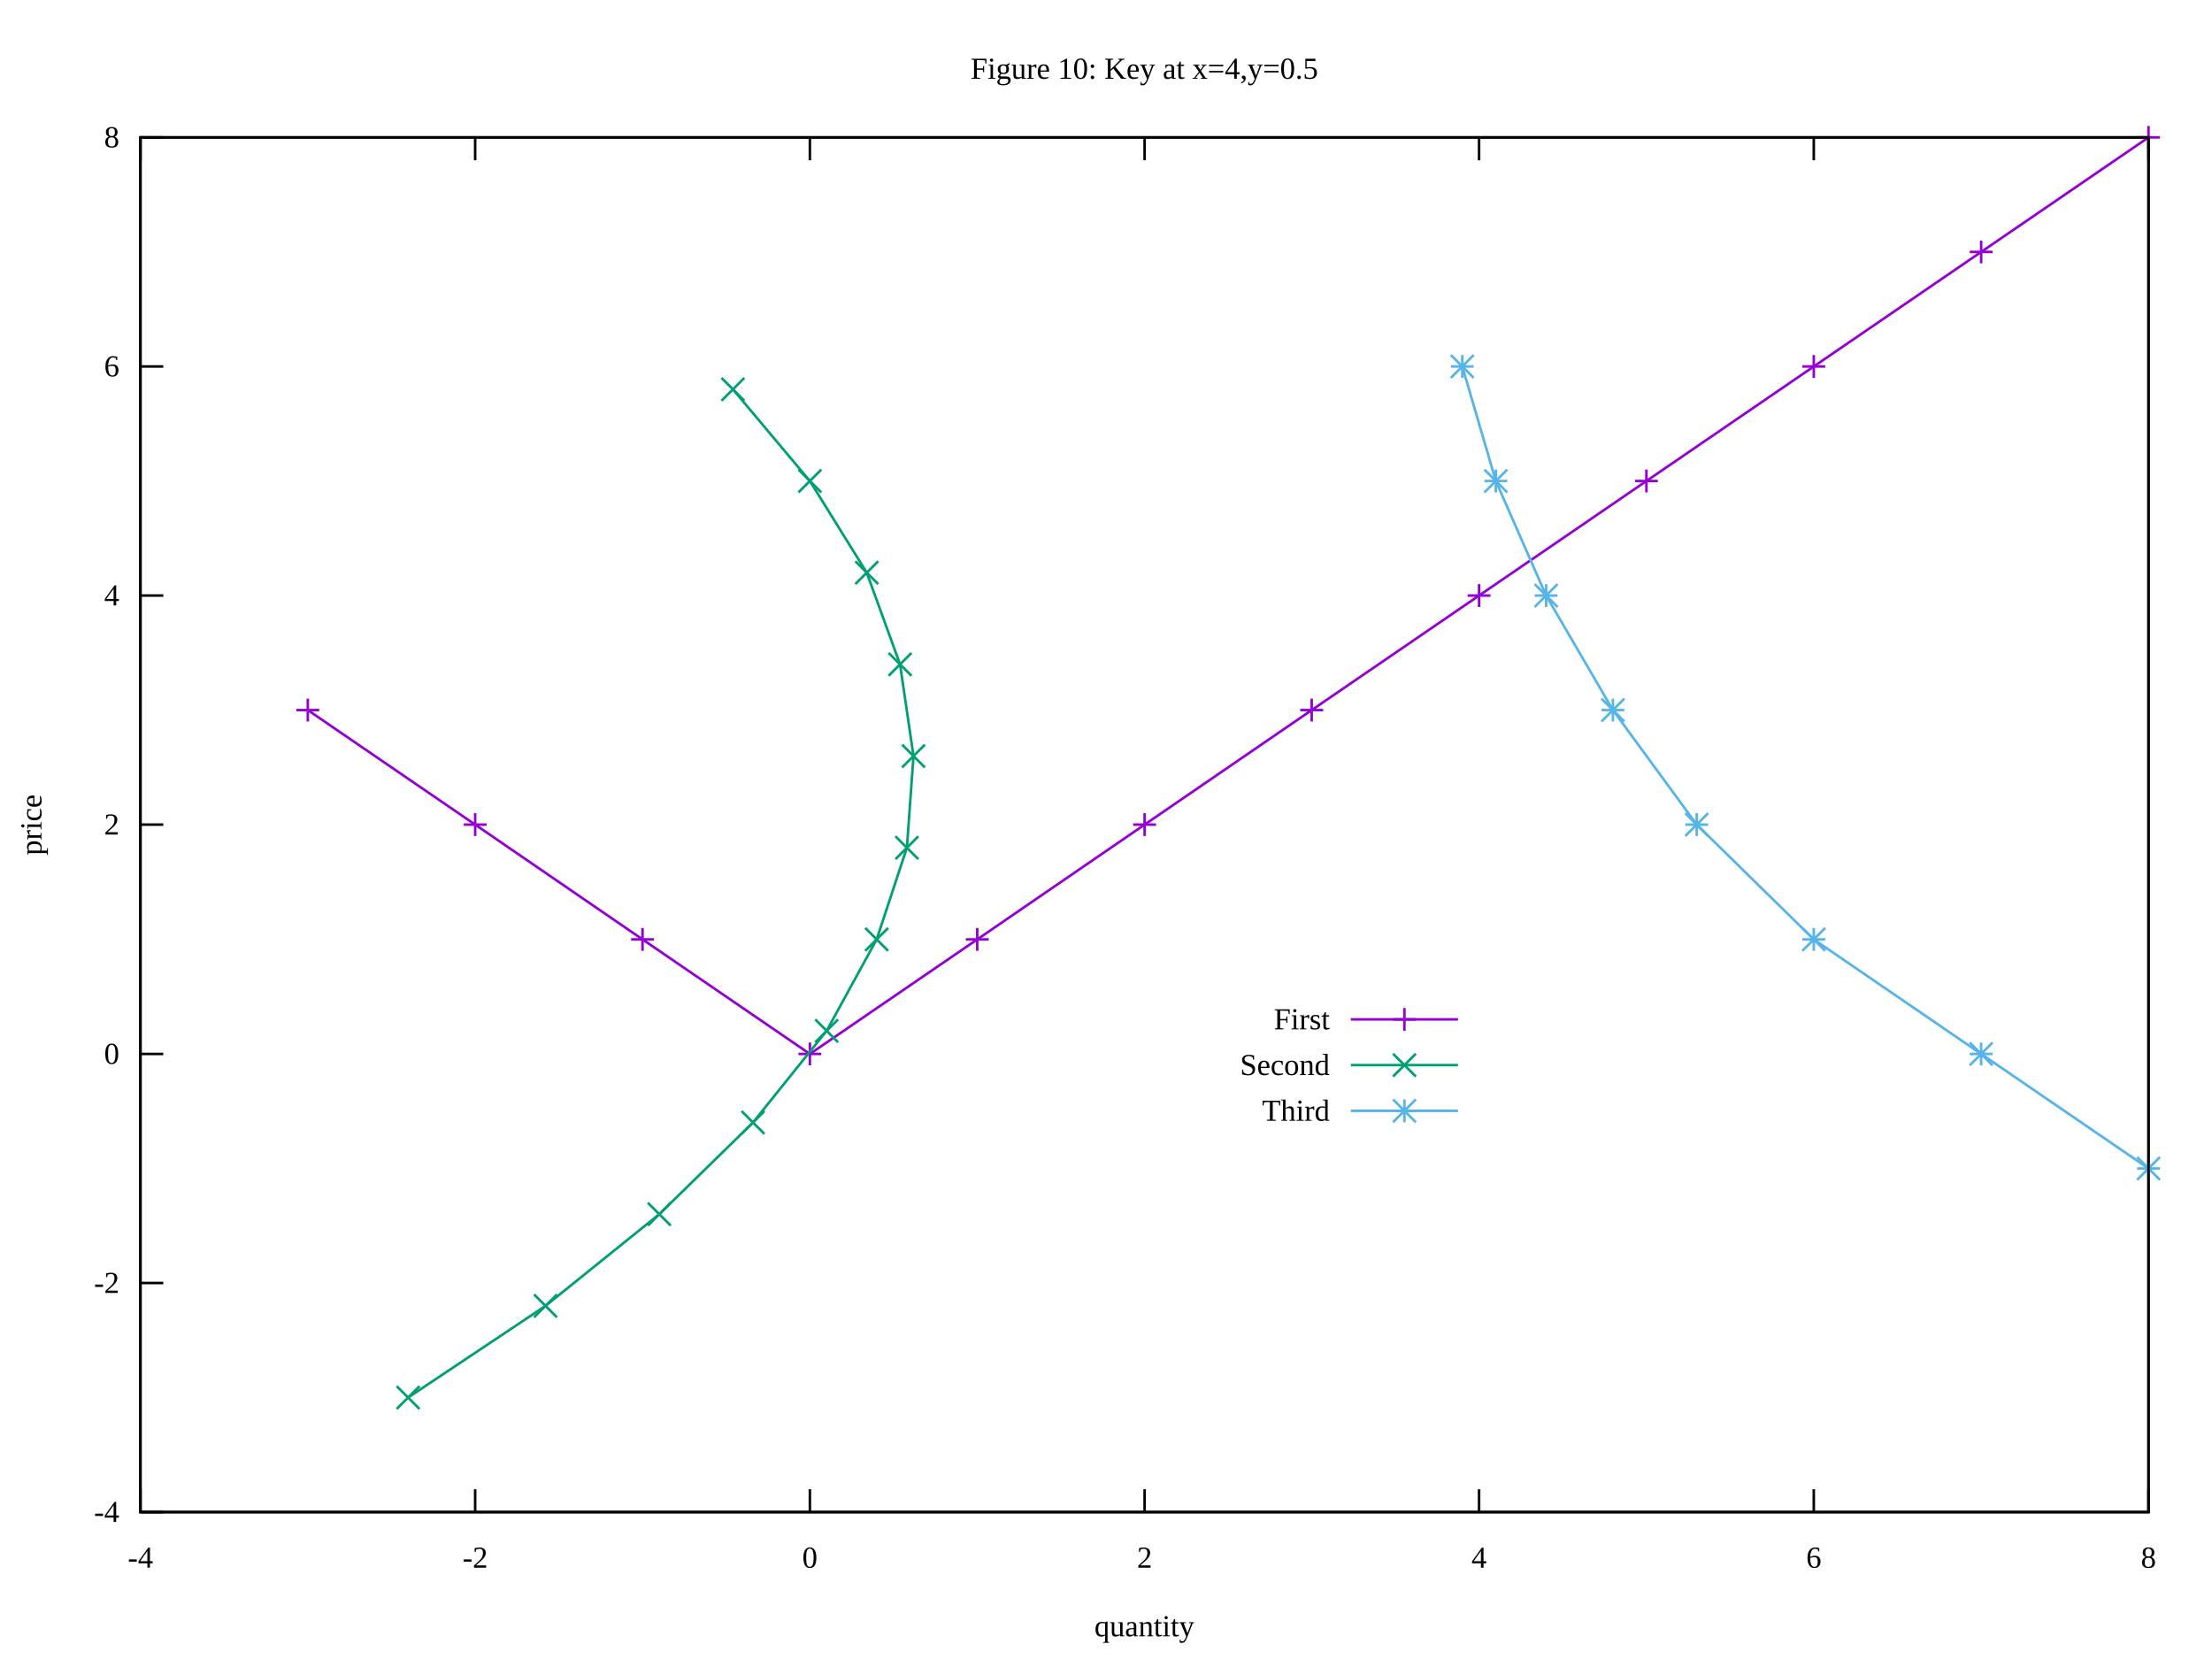
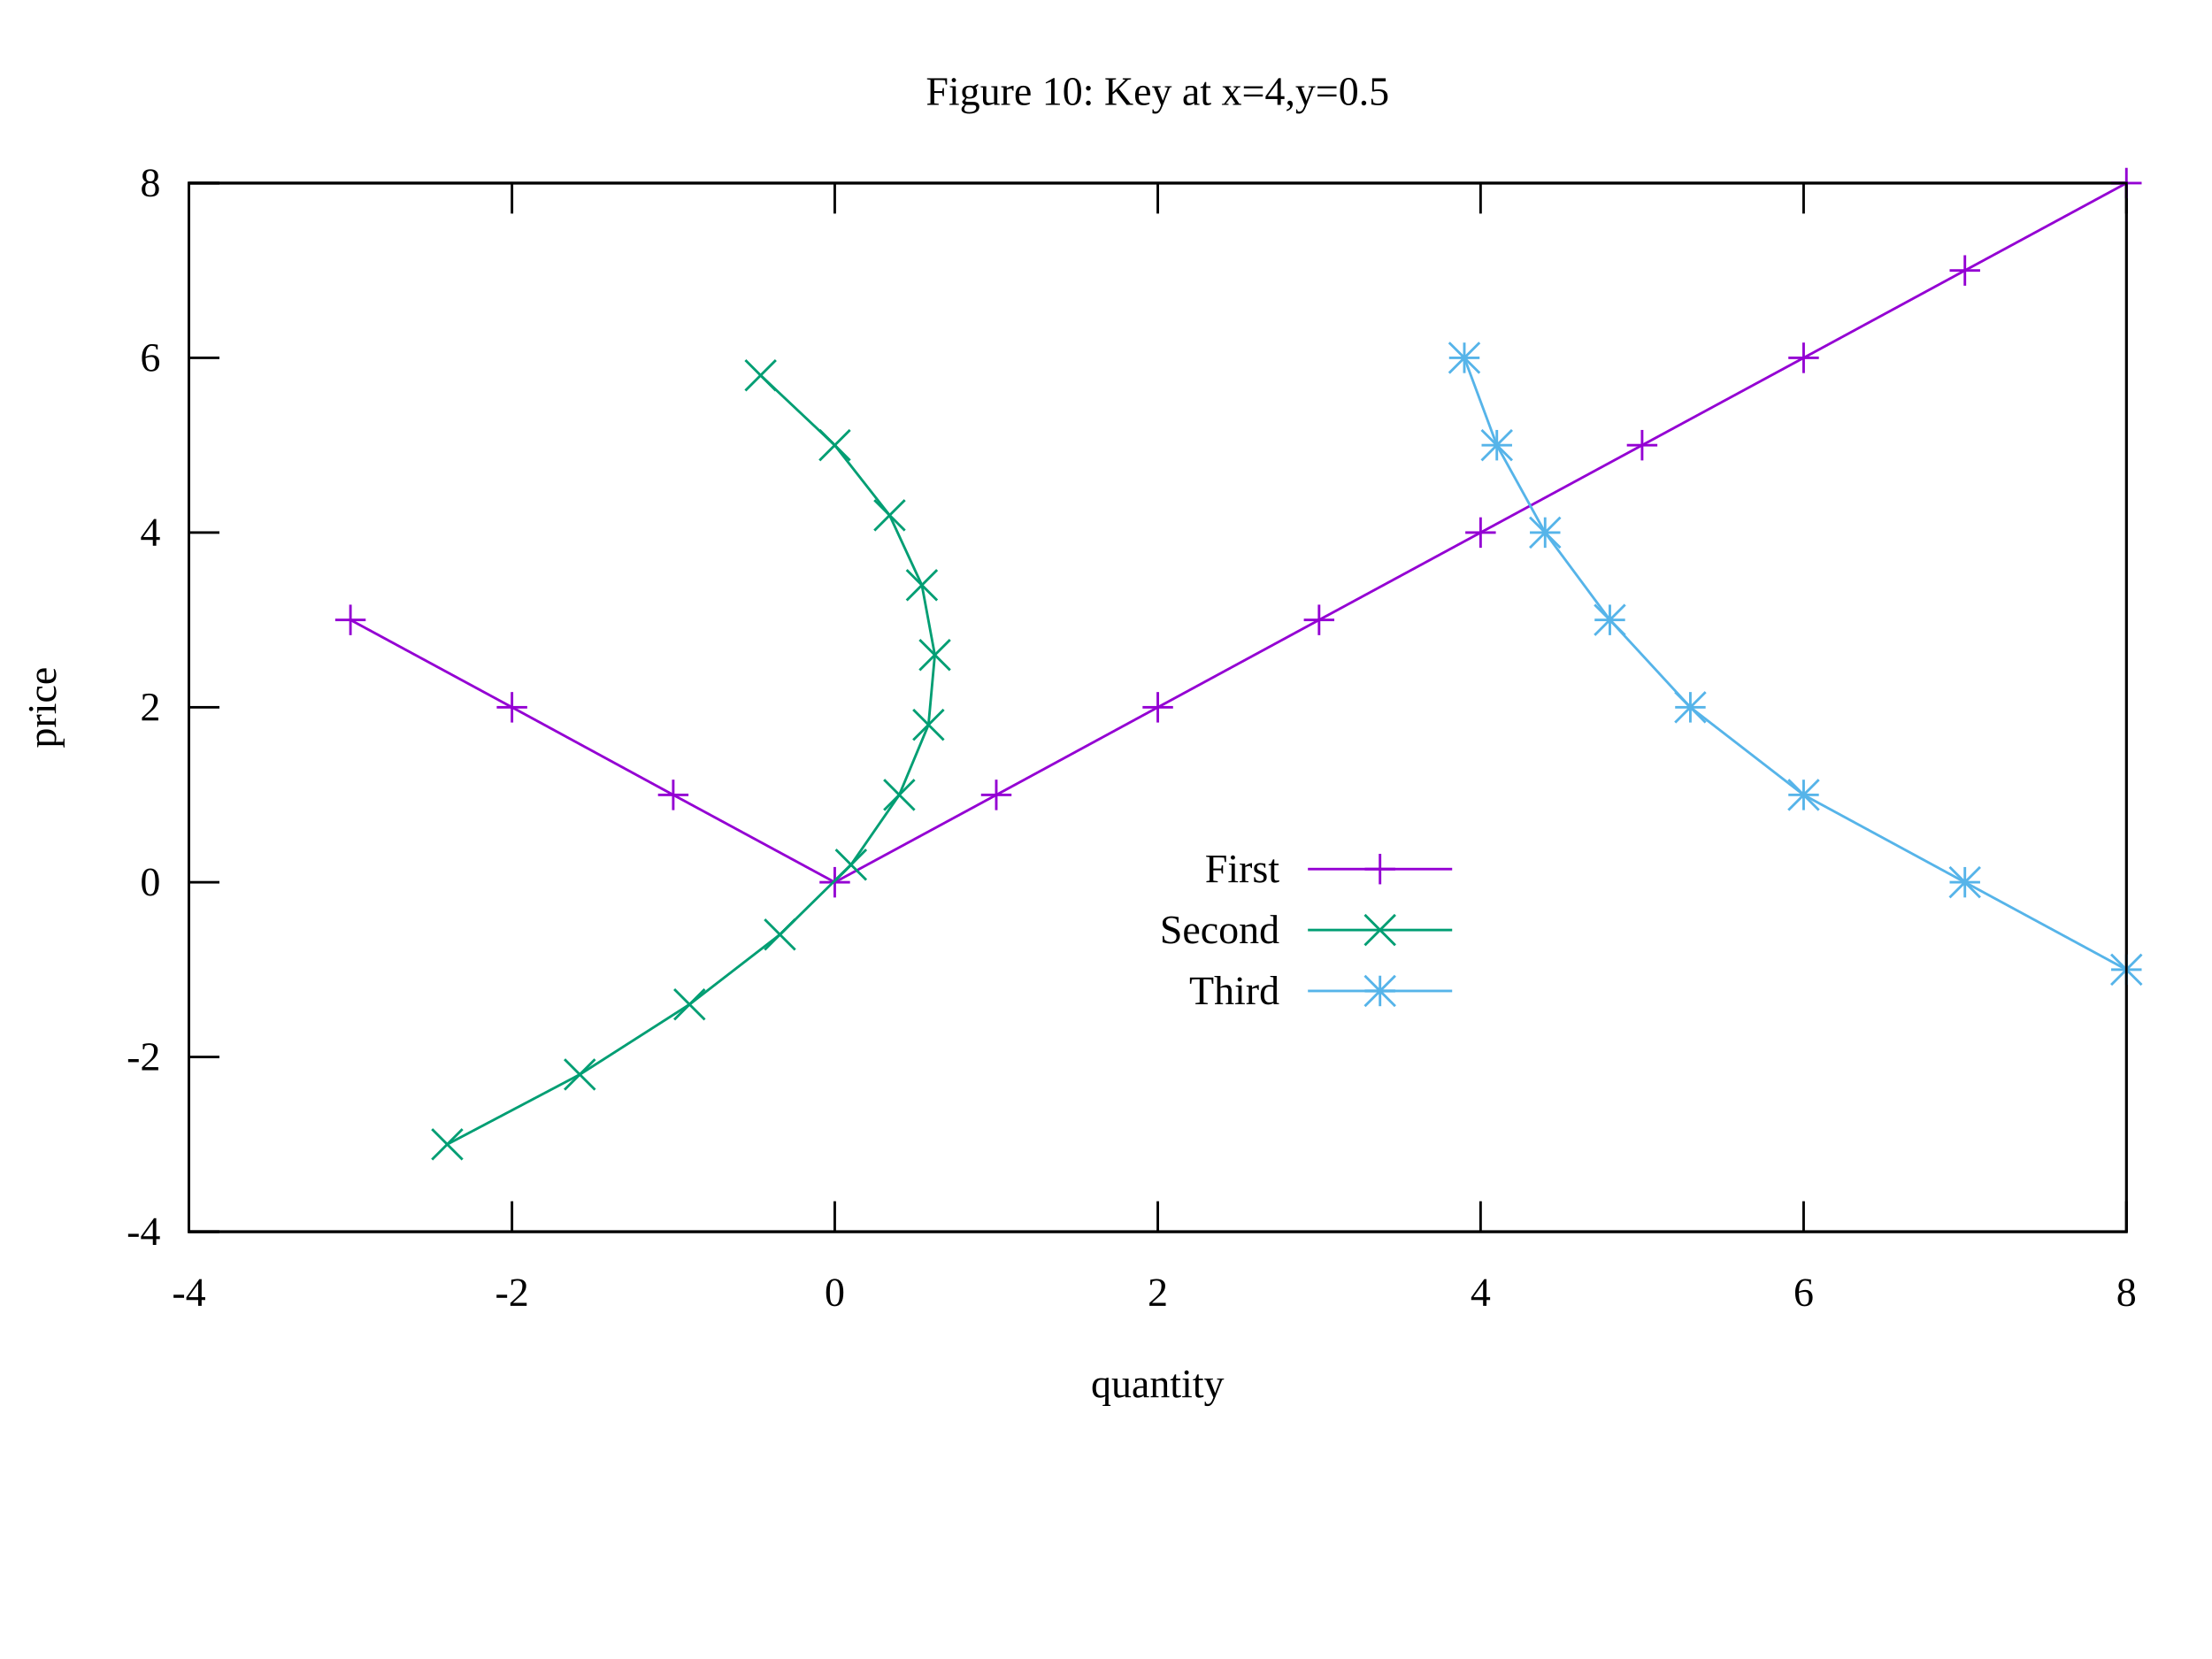
<svg xmlns="http://www.w3.org/2000/svg" xmlns:xlink="http://www.w3.org/1999/xlink" width="871" height="653" viewBox="0 0 871 653">
  <g id="gnuplot_canvas">
    <rect x="0" y="0" width="871" height="653" fill="none" />
    <defs>
      <circle id="gpDot" r="0.5" stroke-width="0.5" />
-       <path id="gpPt0" stroke-width="0.222" stroke="currentColor" d="M-1,0 h2 M0,-1 v2" />
-       <path id="gpPt1" stroke-width="0.222" stroke="currentColor" d="M-1,-1 L1,1 M1,-1 L-1,1" />
-       <path id="gpPt2" stroke-width="0.222" stroke="currentColor" d="M-1,0 L1,0 M0,-1 L0,1 M-1,-1 L1,1 M-1,1 L1,-1" />
-       <rect id="gpPt3" stroke-width="0.222" stroke="currentColor" x="-1" y="-1" width="2" height="2" />
-       <rect id="gpPt4" stroke-width="0.222" stroke="currentColor" fill="currentColor" x="-1" y="-1" width="2" height="2" />
-       <circle id="gpPt5" stroke-width="0.222" stroke="currentColor" cx="0" cy="0" r="1" />
+       <path id="gpPt0" stroke-width="0.167" stroke="currentColor" d="M-1,0 h2 M0,-1 v2" />
+       <path id="gpPt1" stroke-width="0.167" stroke="currentColor" d="M-1,-1 L1,1 M1,-1 L-1,1" />
+       <path id="gpPt2" stroke-width="0.167" stroke="currentColor" d="M-1,0 L1,0 M0,-1 L0,1 M-1,-1 L1,1 M-1,1 L1,-1" />
+       <rect id="gpPt3" stroke-width="0.167" stroke="currentColor" x="-1" y="-1" width="2" height="2" />
+       <rect id="gpPt4" stroke-width="0.167" stroke="currentColor" fill="currentColor" x="-1" y="-1" width="2" height="2" />
+       <circle id="gpPt5" stroke-width="0.167" stroke="currentColor" cx="0" cy="0" r="1" />
      <use xlink:href="#gpPt5" id="gpPt6" fill="currentColor" stroke="none" />
-       <path id="gpPt7" stroke-width="0.222" stroke="currentColor" d="M0,-1.33 L-1.33,0.67 L1.33,0.67 z" />
+       <path id="gpPt7" stroke-width="0.167" stroke="currentColor" d="M0,-1.33 L-1.33,0.67 L1.33,0.67 z" />
      <use xlink:href="#gpPt7" id="gpPt8" fill="currentColor" stroke="none" />
      <use xlink:href="#gpPt7" id="gpPt9" stroke="currentColor" transform="rotate(180)" />
      <use xlink:href="#gpPt9" id="gpPt10" fill="currentColor" stroke="none" />
      <use xlink:href="#gpPt3" id="gpPt11" stroke="currentColor" transform="rotate(45)" />
      <use xlink:href="#gpPt11" id="gpPt12" fill="currentColor" stroke="none" />
-       <path id="gpPt13" stroke-width="0.222" stroke="currentColor" d="M0,1.330 L1.265,0.411 L0.782,-1.067 L-0.782,-1.076 L-1.265,0.411 z" />
+       <path id="gpPt13" stroke-width="0.167" stroke="currentColor" d="M0,1.330 L1.265,0.411 L0.782,-1.067 L-0.782,-1.076 L-1.265,0.411 z" />
      <use xlink:href="#gpPt13" id="gpPt14" fill="currentColor" stroke="none" />
      <filter id="textbox" filterUnits="objectBoundingBox" x="0" y="0" height="1" width="1">
        <feFlood flood-color="white" flood-opacity="1" result="bgnd" />
        <feComposite in="SourceGraphic" in2="bgnd" operator="atop" />
      </filter>
      <filter id="greybox" filterUnits="objectBoundingBox" x="0" y="0" height="1" width="1">
        <feFlood flood-color="lightgrey" flood-opacity="1" result="grey" />
        <feComposite in="SourceGraphic" in2="grey" operator="atop" />
      </filter>
    </defs>
    <g fill="none" color="white" stroke="currentColor" stroke-width="1.00" stroke-linecap="butt" stroke-linejoin="miter">
</g>
    <g fill="none" color="black" stroke="currentColor" stroke-width="1.00" stroke-linecap="butt" stroke-linejoin="miter">
-       <path stroke="black" d="M55.3,595.4 L64.3,595.4  " />
-       <g transform="translate(47.0,599.3)" stroke="none" fill="black" font-family="Times New Roman" font-size="12.00" text-anchor="end">
+       <path stroke="black" d="M74.4,485.0 L86.4,485.0  " />
+       <g transform="translate(63.2,490.2)" stroke="none" fill="black" font-family="Times New Roman" font-size="16.00" text-anchor="end">
        <text>
          <tspan font-family="Times New Roman">-4</tspan>
        </text>
      </g>
    </g>
    <g fill="none" color="black" stroke="currentColor" stroke-width="1.00" stroke-linecap="butt" stroke-linejoin="miter">
-       <path stroke="black" d="M55.3,505.2 L64.3,505.2  " />
-       <g transform="translate(47.0,509.1)" stroke="none" fill="black" font-family="Times New Roman" font-size="12.00" text-anchor="end">
+       <path stroke="black" d="M74.4,416.2 L86.4,416.2  " />
+       <g transform="translate(63.2,421.4)" stroke="none" fill="black" font-family="Times New Roman" font-size="16.00" text-anchor="end">
        <text>
          <tspan font-family="Times New Roman">-2</tspan>
        </text>
      </g>
    </g>
    <g fill="none" color="black" stroke="currentColor" stroke-width="1.00" stroke-linecap="butt" stroke-linejoin="miter">
-       <path stroke="black" d="M55.3,415.0 L64.3,415.0  " />
-       <g transform="translate(47.0,418.9)" stroke="none" fill="black" font-family="Times New Roman" font-size="12.00" text-anchor="end">
+       <path stroke="black" d="M74.4,347.4 L86.4,347.4  " />
+       <g transform="translate(63.2,352.6)" stroke="none" fill="black" font-family="Times New Roman" font-size="16.00" text-anchor="end">
        <text>
          <tspan font-family="Times New Roman"> 0</tspan>
        </text>
      </g>
    </g>
    <g fill="none" color="black" stroke="currentColor" stroke-width="1.00" stroke-linecap="butt" stroke-linejoin="miter">
-       <path stroke="black" d="M55.3,324.7 L64.3,324.7  " />
-       <g transform="translate(47.0,328.6)" stroke="none" fill="black" font-family="Times New Roman" font-size="12.00" text-anchor="end">
+       <path stroke="black" d="M74.4,278.5 L86.4,278.5  " />
+       <g transform="translate(63.2,283.7)" stroke="none" fill="black" font-family="Times New Roman" font-size="16.00" text-anchor="end">
        <text>
          <tspan font-family="Times New Roman"> 2</tspan>
        </text>
      </g>
    </g>
    <g fill="none" color="black" stroke="currentColor" stroke-width="1.00" stroke-linecap="butt" stroke-linejoin="miter">
-       <path stroke="black" d="M55.3,234.5 L64.3,234.5  " />
-       <g transform="translate(47.0,238.4)" stroke="none" fill="black" font-family="Times New Roman" font-size="12.00" text-anchor="end">
+       <path stroke="black" d="M74.4,209.7 L86.4,209.7  " />
+       <g transform="translate(63.2,214.9)" stroke="none" fill="black" font-family="Times New Roman" font-size="16.00" text-anchor="end">
        <text>
          <tspan font-family="Times New Roman"> 4</tspan>
        </text>
      </g>
    </g>
    <g fill="none" color="black" stroke="currentColor" stroke-width="1.00" stroke-linecap="butt" stroke-linejoin="miter">
-       <path stroke="black" d="M55.3,144.3 L64.3,144.3  " />
-       <g transform="translate(47.0,148.2)" stroke="none" fill="black" font-family="Times New Roman" font-size="12.00" text-anchor="end">
+       <path stroke="black" d="M74.4,140.9 L86.4,140.9  " />
+       <g transform="translate(63.2,146.1)" stroke="none" fill="black" font-family="Times New Roman" font-size="16.00" text-anchor="end">
        <text>
          <tspan font-family="Times New Roman"> 6</tspan>
        </text>
      </g>
    </g>
    <g fill="none" color="black" stroke="currentColor" stroke-width="1.00" stroke-linecap="butt" stroke-linejoin="miter">
-       <path stroke="black" d="M55.3,54.1 L64.3,54.1  " />
-       <g transform="translate(47.0,58.0)" stroke="none" fill="black" font-family="Times New Roman" font-size="12.00" text-anchor="end">
+       <path stroke="black" d="M74.4,72.1 L86.4,72.1  " />
+       <g transform="translate(63.2,77.3)" stroke="none" fill="black" font-family="Times New Roman" font-size="16.00" text-anchor="end">
        <text>
          <tspan font-family="Times New Roman"> 8</tspan>
        </text>
      </g>
    </g>
    <g fill="none" color="black" stroke="currentColor" stroke-width="1.00" stroke-linecap="butt" stroke-linejoin="miter">
-       <path stroke="black" d="M55.3,595.4 L55.3,586.4 M55.3,54.1 L55.3,63.1  " />
-       <g transform="translate(55.3,617.3)" stroke="none" fill="black" font-family="Times New Roman" font-size="12.00" text-anchor="middle">
+       <path stroke="black" d="M74.4,485.0 L74.4,473.0 M74.4,72.1 L74.4,84.1  " />
+       <g transform="translate(74.4,514.2)" stroke="none" fill="black" font-family="Times New Roman" font-size="16.00" text-anchor="middle">
        <text>
          <tspan font-family="Times New Roman">-4</tspan>
        </text>
      </g>
    </g>
    <g fill="none" color="black" stroke="currentColor" stroke-width="1.00" stroke-linecap="butt" stroke-linejoin="miter">
-       <path stroke="black" d="M187.1,595.4 L187.1,586.4 M187.1,54.1 L187.1,63.1  " />
-       <g transform="translate(187.1,617.3)" stroke="none" fill="black" font-family="Times New Roman" font-size="12.00" text-anchor="middle">
+       <path stroke="black" d="M201.6,485.0 L201.6,473.0 M201.6,72.1 L201.6,84.1  " />
+       <g transform="translate(201.6,514.2)" stroke="none" fill="black" font-family="Times New Roman" font-size="16.00" text-anchor="middle">
        <text>
          <tspan font-family="Times New Roman">-2</tspan>
        </text>
      </g>
    </g>
    <g fill="none" color="black" stroke="currentColor" stroke-width="1.00" stroke-linecap="butt" stroke-linejoin="miter">
-       <path stroke="black" d="M318.9,595.4 L318.9,586.4 M318.9,54.1 L318.9,63.1  " />
-       <g transform="translate(318.9,617.3)" stroke="none" fill="black" font-family="Times New Roman" font-size="12.00" text-anchor="middle">
+       <path stroke="black" d="M328.7,485.0 L328.7,473.0 M328.7,72.1 L328.7,84.1  " />
+       <g transform="translate(328.7,514.2)" stroke="none" fill="black" font-family="Times New Roman" font-size="16.00" text-anchor="middle">
        <text>
          <tspan font-family="Times New Roman"> 0</tspan>
        </text>
      </g>
    </g>
    <g fill="none" color="black" stroke="currentColor" stroke-width="1.00" stroke-linecap="butt" stroke-linejoin="miter">
-       <path stroke="black" d="M450.7,595.4 L450.7,586.4 M450.7,54.1 L450.7,63.1  " />
-       <g transform="translate(450.7,617.3)" stroke="none" fill="black" font-family="Times New Roman" font-size="12.00" text-anchor="middle">
+       <path stroke="black" d="M455.9,485.0 L455.9,473.0 M455.9,72.1 L455.9,84.1  " />
+       <g transform="translate(455.9,514.2)" stroke="none" fill="black" font-family="Times New Roman" font-size="16.00" text-anchor="middle">
        <text>
          <tspan font-family="Times New Roman"> 2</tspan>
        </text>
      </g>
    </g>
    <g fill="none" color="black" stroke="currentColor" stroke-width="1.00" stroke-linecap="butt" stroke-linejoin="miter">
-       <path stroke="black" d="M582.4,595.4 L582.4,586.4 M582.4,54.1 L582.4,63.1  " />
-       <g transform="translate(582.4,617.3)" stroke="none" fill="black" font-family="Times New Roman" font-size="12.00" text-anchor="middle">
+       <path stroke="black" d="M583.0,485.0 L583.0,473.0 M583.0,72.1 L583.0,84.1  " />
+       <g transform="translate(583.0,514.2)" stroke="none" fill="black" font-family="Times New Roman" font-size="16.00" text-anchor="middle">
        <text>
          <tspan font-family="Times New Roman"> 4</tspan>
        </text>
      </g>
    </g>
    <g fill="none" color="black" stroke="currentColor" stroke-width="1.00" stroke-linecap="butt" stroke-linejoin="miter">
-       <path stroke="black" d="M714.2,595.4 L714.2,586.4 M714.2,54.1 L714.2,63.1  " />
-       <g transform="translate(714.2,617.3)" stroke="none" fill="black" font-family="Times New Roman" font-size="12.00" text-anchor="middle">
+       <path stroke="black" d="M710.2,485.0 L710.2,473.0 M710.2,72.1 L710.2,84.1  " />
+       <g transform="translate(710.2,514.2)" stroke="none" fill="black" font-family="Times New Roman" font-size="16.00" text-anchor="middle">
        <text>
          <tspan font-family="Times New Roman"> 6</tspan>
        </text>
      </g>
    </g>
    <g fill="none" color="black" stroke="currentColor" stroke-width="1.00" stroke-linecap="butt" stroke-linejoin="miter">
-       <path stroke="black" d="M846.0,595.4 L846.0,586.4 M846.0,54.1 L846.0,63.1  " />
-       <g transform="translate(846.0,617.3)" stroke="none" fill="black" font-family="Times New Roman" font-size="12.00" text-anchor="middle">
+       <path stroke="black" d="M837.3,485.0 L837.3,473.0 M837.3,72.1 L837.3,84.1  " />
+       <g transform="translate(837.3,514.2)" stroke="none" fill="black" font-family="Times New Roman" font-size="16.00" text-anchor="middle">
        <text>
          <tspan font-family="Times New Roman"> 8</tspan>
        </text>
      </g>
    </g>
    <g fill="none" color="black" stroke="currentColor" stroke-width="1.00" stroke-linecap="butt" stroke-linejoin="miter">
</g>
    <g fill="none" color="black" stroke="currentColor" stroke-width="1.00" stroke-linecap="butt" stroke-linejoin="miter">
-       <path stroke="black" d="M55.3,54.1 L55.3,595.4 L846.0,595.4 L846.0,54.1 L55.3,54.1 Z  " />
-     </g>
-     <g fill="none" color="black" stroke="currentColor" stroke-width="1.00" stroke-linecap="butt" stroke-linejoin="miter">
-       <g transform="translate(16.3,324.8) rotate(270)" stroke="none" fill="black" font-family="Times New Roman" font-size="12.00" text-anchor="middle">
+       <path stroke="black" d="M74.4,72.1 L74.4,485.0 L837.3,485.0 L837.3,72.1 L74.4,72.1 Z  " />
+     </g>
+     <g fill="none" color="black" stroke="currentColor" stroke-width="1.00" stroke-linecap="butt" stroke-linejoin="miter">
+       <g transform="translate(22.0,278.6) rotate(270)" stroke="none" fill="black" font-family="Times New Roman" font-size="16.00" text-anchor="middle">
        <text>
          <tspan font-family="Times New Roman">price</tspan>
        </text>
      </g>
    </g>
    <g fill="none" color="black" stroke="currentColor" stroke-width="1.00" stroke-linecap="butt" stroke-linejoin="miter">
-       <g transform="translate(450.6,644.3)" stroke="none" fill="black" font-family="Times New Roman" font-size="12.00" text-anchor="middle">
+       <g transform="translate(455.8,550.2)" stroke="none" fill="black" font-family="Times New Roman" font-size="16.00" text-anchor="middle">
        <text>
          <tspan font-family="Times New Roman">quantity</tspan>
        </text>
      </g>
    </g>
    <g fill="none" color="black" stroke="currentColor" stroke-width="1.00" stroke-linecap="butt" stroke-linejoin="miter">
-       <g transform="translate(450.6,31.0)" stroke="none" fill="black" font-family="Times New Roman" font-size="12.00" text-anchor="middle">
+       <g transform="translate(455.8,41.3)" stroke="none" fill="black" font-family="Times New Roman" font-size="16.00" text-anchor="middle">
        <text>
          <tspan font-family="Times New Roman">Figure 10: Key at x=4,y=0.5</tspan>
        </text>
      </g>
    </g>
    <g id="gnuplot_plot_1">
      <g fill="none" color="black" stroke="currentColor" stroke-width="1.00" stroke-linecap="butt" stroke-linejoin="miter">
-         <g transform="translate(523.6,405.3)" stroke="none" fill="black" font-family="Times New Roman" font-size="12.00" text-anchor="end">
+         <g transform="translate(503.8,347.4)" stroke="none" fill="black" font-family="Times New Roman" font-size="16.00" text-anchor="end">
          <text>
            <tspan font-family="Times New Roman">First</tspan>
          </text>
        </g>
      </g>
      <g fill="none" color="black" stroke="currentColor" stroke-width="1.00" stroke-linecap="butt" stroke-linejoin="miter">
-         <path stroke="rgb(148,   0, 211)" d="M531.9,401.4 L574.1,401.4 M121.2,279.6 L187.1,324.7 L253.0,369.9 L318.9,415.0 L384.8,369.9 L450.7,324.7   L516.5,279.6 L582.4,234.5 L648.3,189.4 L714.2,144.3 L780.1,99.2 L846.0,54.1  " />
-         <use xlink:href="#gpPt0" transform="translate(121.2,279.6) scale(4.50)" color="rgb(148,   0, 211)" />
-         <use xlink:href="#gpPt0" transform="translate(187.1,324.7) scale(4.50)" color="rgb(148,   0, 211)" />
-         <use xlink:href="#gpPt0" transform="translate(253.0,369.9) scale(4.50)" color="rgb(148,   0, 211)" />
-         <use xlink:href="#gpPt0" transform="translate(318.9,415.0) scale(4.50)" color="rgb(148,   0, 211)" />
-         <use xlink:href="#gpPt0" transform="translate(384.8,369.9) scale(4.50)" color="rgb(148,   0, 211)" />
-         <use xlink:href="#gpPt0" transform="translate(450.7,324.7) scale(4.50)" color="rgb(148,   0, 211)" />
-         <use xlink:href="#gpPt0" transform="translate(516.5,279.6) scale(4.50)" color="rgb(148,   0, 211)" />
-         <use xlink:href="#gpPt0" transform="translate(582.4,234.5) scale(4.50)" color="rgb(148,   0, 211)" />
-         <use xlink:href="#gpPt0" transform="translate(648.3,189.4) scale(4.50)" color="rgb(148,   0, 211)" />
-         <use xlink:href="#gpPt0" transform="translate(714.2,144.3) scale(4.50)" color="rgb(148,   0, 211)" />
-         <use xlink:href="#gpPt0" transform="translate(780.1,99.2) scale(4.50)" color="rgb(148,   0, 211)" />
-         <use xlink:href="#gpPt0" transform="translate(846.0,54.1) scale(4.50)" color="rgb(148,   0, 211)" />
-         <use xlink:href="#gpPt0" transform="translate(553.0,401.4) scale(4.50)" color="rgb(148,   0, 211)" />
+         <path stroke="rgb(148,   0, 211)" d="M515.0,342.2 L571.8,342.2 M138.0,244.1 L201.6,278.5 L265.1,313.0 L328.7,347.4 L392.3,313.0 L455.9,278.5   L519.4,244.1 L583.0,209.7 L646.6,175.3 L710.2,140.9 L773.7,106.5 L837.3,72.1  " />
+         <use xlink:href="#gpPt0" transform="translate(138.0,244.1) scale(6.00)" color="rgb(148,   0, 211)" />
+         <use xlink:href="#gpPt0" transform="translate(201.6,278.5) scale(6.00)" color="rgb(148,   0, 211)" />
+         <use xlink:href="#gpPt0" transform="translate(265.1,313.0) scale(6.00)" color="rgb(148,   0, 211)" />
+         <use xlink:href="#gpPt0" transform="translate(328.7,347.4) scale(6.00)" color="rgb(148,   0, 211)" />
+         <use xlink:href="#gpPt0" transform="translate(392.3,313.0) scale(6.00)" color="rgb(148,   0, 211)" />
+         <use xlink:href="#gpPt0" transform="translate(455.9,278.5) scale(6.00)" color="rgb(148,   0, 211)" />
+         <use xlink:href="#gpPt0" transform="translate(519.4,244.1) scale(6.00)" color="rgb(148,   0, 211)" />
+         <use xlink:href="#gpPt0" transform="translate(583.0,209.7) scale(6.00)" color="rgb(148,   0, 211)" />
+         <use xlink:href="#gpPt0" transform="translate(646.6,175.3) scale(6.00)" color="rgb(148,   0, 211)" />
+         <use xlink:href="#gpPt0" transform="translate(710.2,140.9) scale(6.00)" color="rgb(148,   0, 211)" />
+         <use xlink:href="#gpPt0" transform="translate(773.7,106.5) scale(6.00)" color="rgb(148,   0, 211)" />
+         <use xlink:href="#gpPt0" transform="translate(837.3,72.1) scale(6.00)" color="rgb(148,   0, 211)" />
+         <use xlink:href="#gpPt0" transform="translate(543.4,342.2) scale(6.00)" color="rgb(148,   0, 211)" />
      </g>
    </g>
    <g id="gnuplot_plot_2">
      <g fill="none" color="black" stroke="currentColor" stroke-width="1.00" stroke-linecap="butt" stroke-linejoin="miter">
-         <g transform="translate(523.6,423.3)" stroke="none" fill="black" font-family="Times New Roman" font-size="12.00" text-anchor="end">
+         <g transform="translate(503.8,371.4)" stroke="none" fill="black" font-family="Times New Roman" font-size="16.00" text-anchor="end">
          <text>
            <tspan font-family="Times New Roman">Second</tspan>
          </text>
        </g>
      </g>
      <g fill="none" color="black" stroke="currentColor" stroke-width="1.00" stroke-linecap="butt" stroke-linejoin="miter">
-         <path stroke="rgb(  0, 158, 115)" d="M531.9,419.4 L574.1,419.4 M160.7,550.3 L214.8,514.2 L259.6,478.1 L296.5,442.0 L325.5,405.9 L345.2,369.9   L357.1,333.8 L359.7,297.7 L354.4,261.6 L341.3,225.5 L318.9,189.4 L288.6,153.3  " />
-         <use xlink:href="#gpPt1" transform="translate(160.7,550.3) scale(4.50)" color="rgb(  0, 158, 115)" />
-         <use xlink:href="#gpPt1" transform="translate(214.8,514.2) scale(4.50)" color="rgb(  0, 158, 115)" />
-         <use xlink:href="#gpPt1" transform="translate(259.6,478.1) scale(4.50)" color="rgb(  0, 158, 115)" />
-         <use xlink:href="#gpPt1" transform="translate(296.5,442.0) scale(4.50)" color="rgb(  0, 158, 115)" />
-         <use xlink:href="#gpPt1" transform="translate(325.5,405.9) scale(4.50)" color="rgb(  0, 158, 115)" />
-         <use xlink:href="#gpPt1" transform="translate(345.2,369.9) scale(4.50)" color="rgb(  0, 158, 115)" />
-         <use xlink:href="#gpPt1" transform="translate(357.1,333.8) scale(4.50)" color="rgb(  0, 158, 115)" />
-         <use xlink:href="#gpPt1" transform="translate(359.7,297.7) scale(4.50)" color="rgb(  0, 158, 115)" />
-         <use xlink:href="#gpPt1" transform="translate(354.4,261.6) scale(4.50)" color="rgb(  0, 158, 115)" />
-         <use xlink:href="#gpPt1" transform="translate(341.3,225.5) scale(4.50)" color="rgb(  0, 158, 115)" />
-         <use xlink:href="#gpPt1" transform="translate(318.9,189.4) scale(4.50)" color="rgb(  0, 158, 115)" />
-         <use xlink:href="#gpPt1" transform="translate(288.6,153.3) scale(4.50)" color="rgb(  0, 158, 115)" />
-         <use xlink:href="#gpPt1" transform="translate(553.0,419.4) scale(4.50)" color="rgb(  0, 158, 115)" />
+         <path stroke="rgb(  0, 158, 115)" d="M515.0,366.2 L571.8,366.2 M176.1,450.6 L228.3,423.1 L271.5,395.5 L307.1,368.0 L335.1,340.5 L354.1,313.0   L365.6,285.4 L368.1,257.9 L363.0,230.4 L350.3,202.9 L328.7,175.3 L299.5,147.8  " />
+         <use xlink:href="#gpPt1" transform="translate(176.1,450.6) scale(6.00)" color="rgb(  0, 158, 115)" />
+         <use xlink:href="#gpPt1" transform="translate(228.3,423.1) scale(6.00)" color="rgb(  0, 158, 115)" />
+         <use xlink:href="#gpPt1" transform="translate(271.5,395.5) scale(6.00)" color="rgb(  0, 158, 115)" />
+         <use xlink:href="#gpPt1" transform="translate(307.1,368.0) scale(6.00)" color="rgb(  0, 158, 115)" />
+         <use xlink:href="#gpPt1" transform="translate(335.1,340.5) scale(6.00)" color="rgb(  0, 158, 115)" />
+         <use xlink:href="#gpPt1" transform="translate(354.1,313.0) scale(6.00)" color="rgb(  0, 158, 115)" />
+         <use xlink:href="#gpPt1" transform="translate(365.6,285.4) scale(6.00)" color="rgb(  0, 158, 115)" />
+         <use xlink:href="#gpPt1" transform="translate(368.1,257.9) scale(6.00)" color="rgb(  0, 158, 115)" />
+         <use xlink:href="#gpPt1" transform="translate(363.0,230.4) scale(6.00)" color="rgb(  0, 158, 115)" />
+         <use xlink:href="#gpPt1" transform="translate(350.3,202.9) scale(6.00)" color="rgb(  0, 158, 115)" />
+         <use xlink:href="#gpPt1" transform="translate(328.7,175.3) scale(6.00)" color="rgb(  0, 158, 115)" />
+         <use xlink:href="#gpPt1" transform="translate(299.5,147.8) scale(6.00)" color="rgb(  0, 158, 115)" />
+         <use xlink:href="#gpPt1" transform="translate(543.4,366.2) scale(6.00)" color="rgb(  0, 158, 115)" />
      </g>
    </g>
    <g id="gnuplot_plot_3">
      <g fill="none" color="black" stroke="currentColor" stroke-width="1.00" stroke-linecap="butt" stroke-linejoin="miter">
-         <g transform="translate(523.6,441.3)" stroke="none" fill="black" font-family="Times New Roman" font-size="12.00" text-anchor="end">
+         <g transform="translate(503.8,395.4)" stroke="none" fill="black" font-family="Times New Roman" font-size="16.00" text-anchor="end">
          <text>
            <tspan font-family="Times New Roman">Third</tspan>
          </text>
        </g>
      </g>
      <g fill="none" color="black" stroke="currentColor" stroke-width="1.00" stroke-linecap="butt" stroke-linejoin="miter">
-         <path stroke="rgb( 86, 180, 233)" d="M531.9,437.4 L574.1,437.4 M846.0,460.1 L780.1,415.0 L714.2,369.9 L668.1,324.7 L635.1,279.6 L608.8,234.5   L589.0,189.4 L575.8,144.3  " />
-         <use xlink:href="#gpPt2" transform="translate(846.0,460.1) scale(4.50)" color="rgb( 86, 180, 233)" />
-         <use xlink:href="#gpPt2" transform="translate(780.1,415.0) scale(4.50)" color="rgb( 86, 180, 233)" />
-         <use xlink:href="#gpPt2" transform="translate(714.2,369.9) scale(4.50)" color="rgb( 86, 180, 233)" />
-         <use xlink:href="#gpPt2" transform="translate(668.1,324.7) scale(4.50)" color="rgb( 86, 180, 233)" />
-         <use xlink:href="#gpPt2" transform="translate(635.1,279.6) scale(4.50)" color="rgb( 86, 180, 233)" />
-         <use xlink:href="#gpPt2" transform="translate(608.8,234.5) scale(4.50)" color="rgb( 86, 180, 233)" />
-         <use xlink:href="#gpPt2" transform="translate(589.0,189.4) scale(4.50)" color="rgb( 86, 180, 233)" />
-         <use xlink:href="#gpPt2" transform="translate(575.8,144.3) scale(4.50)" color="rgb( 86, 180, 233)" />
-         <use xlink:href="#gpPt2" transform="translate(553.0,437.4) scale(4.50)" color="rgb( 86, 180, 233)" />
+         <path stroke="rgb( 86, 180, 233)" d="M515.0,390.2 L571.8,390.2 M837.3,381.8 L773.7,347.4 L710.2,313.0 L665.6,278.5 L633.9,244.1 L608.4,209.7   L589.4,175.3 L576.6,140.9  " />
+         <use xlink:href="#gpPt2" transform="translate(837.3,381.8) scale(6.00)" color="rgb( 86, 180, 233)" />
+         <use xlink:href="#gpPt2" transform="translate(773.7,347.4) scale(6.00)" color="rgb( 86, 180, 233)" />
+         <use xlink:href="#gpPt2" transform="translate(710.2,313.0) scale(6.00)" color="rgb( 86, 180, 233)" />
+         <use xlink:href="#gpPt2" transform="translate(665.6,278.5) scale(6.00)" color="rgb( 86, 180, 233)" />
+         <use xlink:href="#gpPt2" transform="translate(633.9,244.1) scale(6.00)" color="rgb( 86, 180, 233)" />
+         <use xlink:href="#gpPt2" transform="translate(608.4,209.7) scale(6.00)" color="rgb( 86, 180, 233)" />
+         <use xlink:href="#gpPt2" transform="translate(589.4,175.3) scale(6.00)" color="rgb( 86, 180, 233)" />
+         <use xlink:href="#gpPt2" transform="translate(576.6,140.9) scale(6.00)" color="rgb( 86, 180, 233)" />
+         <use xlink:href="#gpPt2" transform="translate(543.4,390.2) scale(6.00)" color="rgb( 86, 180, 233)" />
      </g>
    </g>
    <g fill="none" color="white" stroke="rgb( 86, 180, 233)" stroke-width="2.00" stroke-linecap="butt" stroke-linejoin="miter">
</g>
    <g fill="none" color="black" stroke="currentColor" stroke-width="2.00" stroke-linecap="butt" stroke-linejoin="miter">
</g>
    <g fill="none" color="black" stroke="black" stroke-width="1.00" stroke-linecap="butt" stroke-linejoin="miter">
</g>
    <g fill="none" color="black" stroke="currentColor" stroke-width="1.00" stroke-linecap="butt" stroke-linejoin="miter">
-       <path stroke="black" d="M55.3,54.1 L55.3,595.4 L846.0,595.4 L846.0,54.1 L55.3,54.1 Z  " />
+       <path stroke="black" d="M74.4,72.1 L74.4,485.0 L837.3,485.0 L837.3,72.1 L74.4,72.1 Z  " />
    </g>
    <g fill="none" color="black" stroke="currentColor" stroke-width="1.00" stroke-linecap="butt" stroke-linejoin="miter">
</g>
  </g>
</svg>
